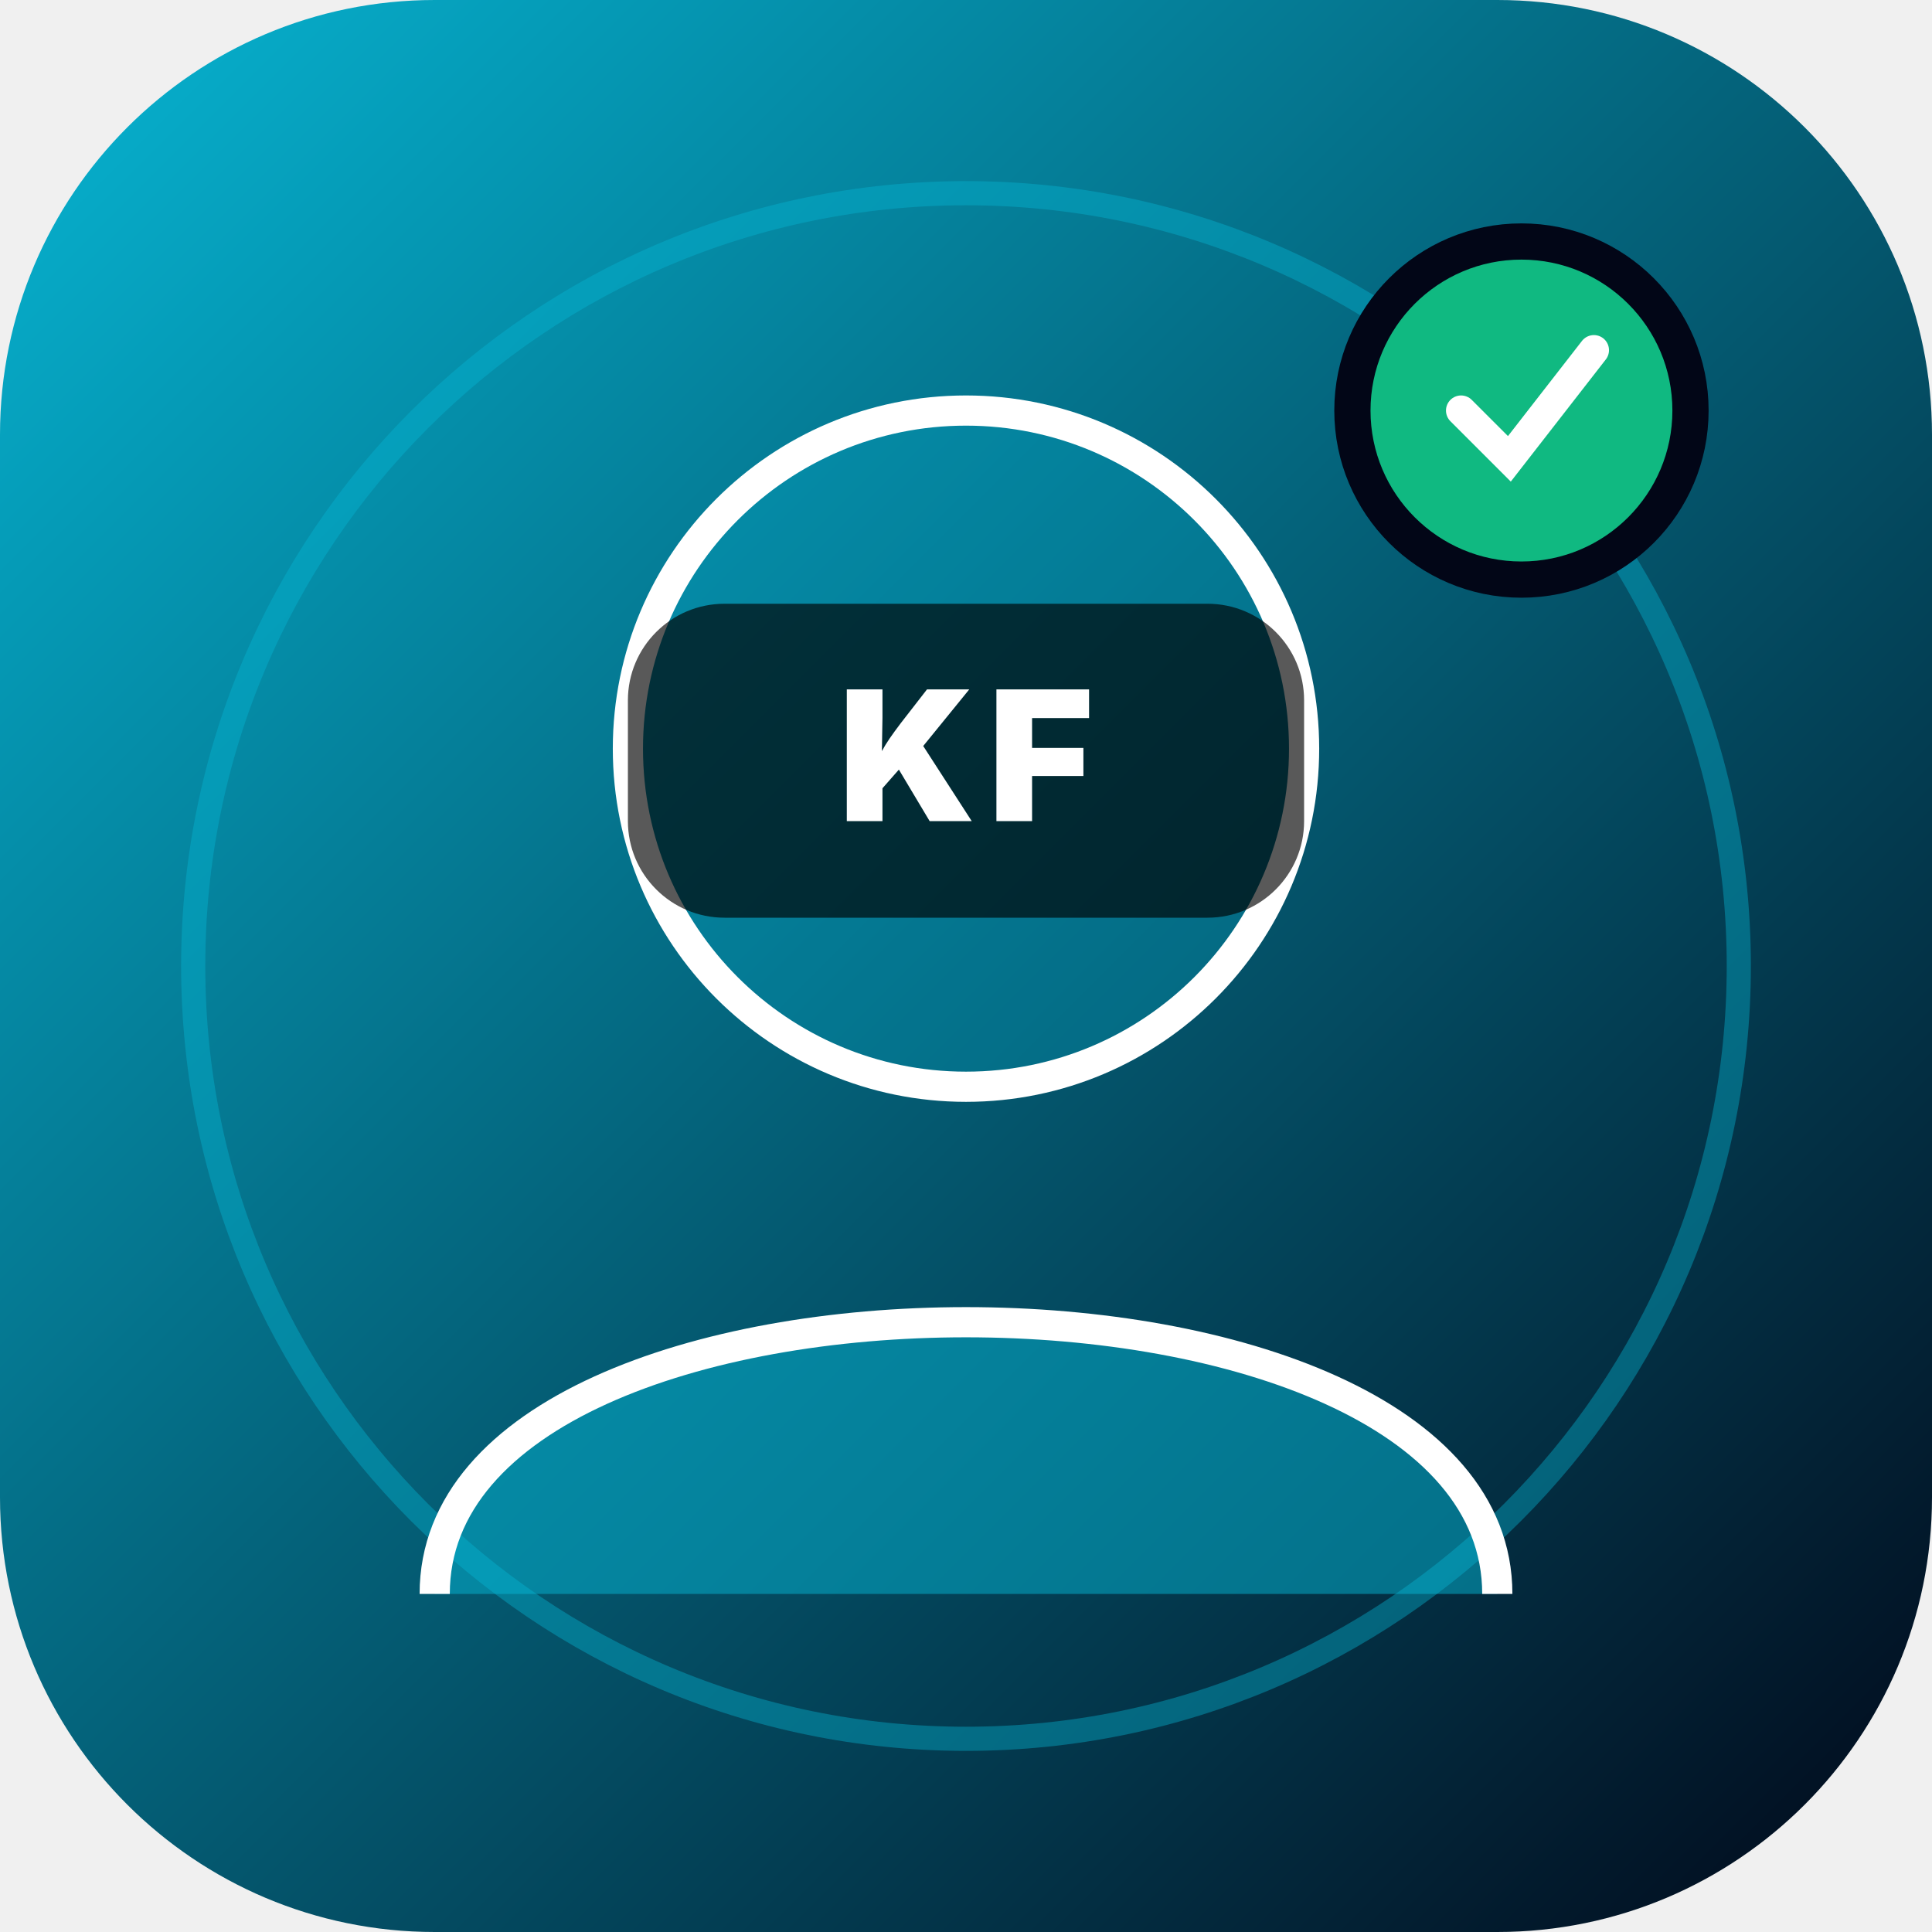
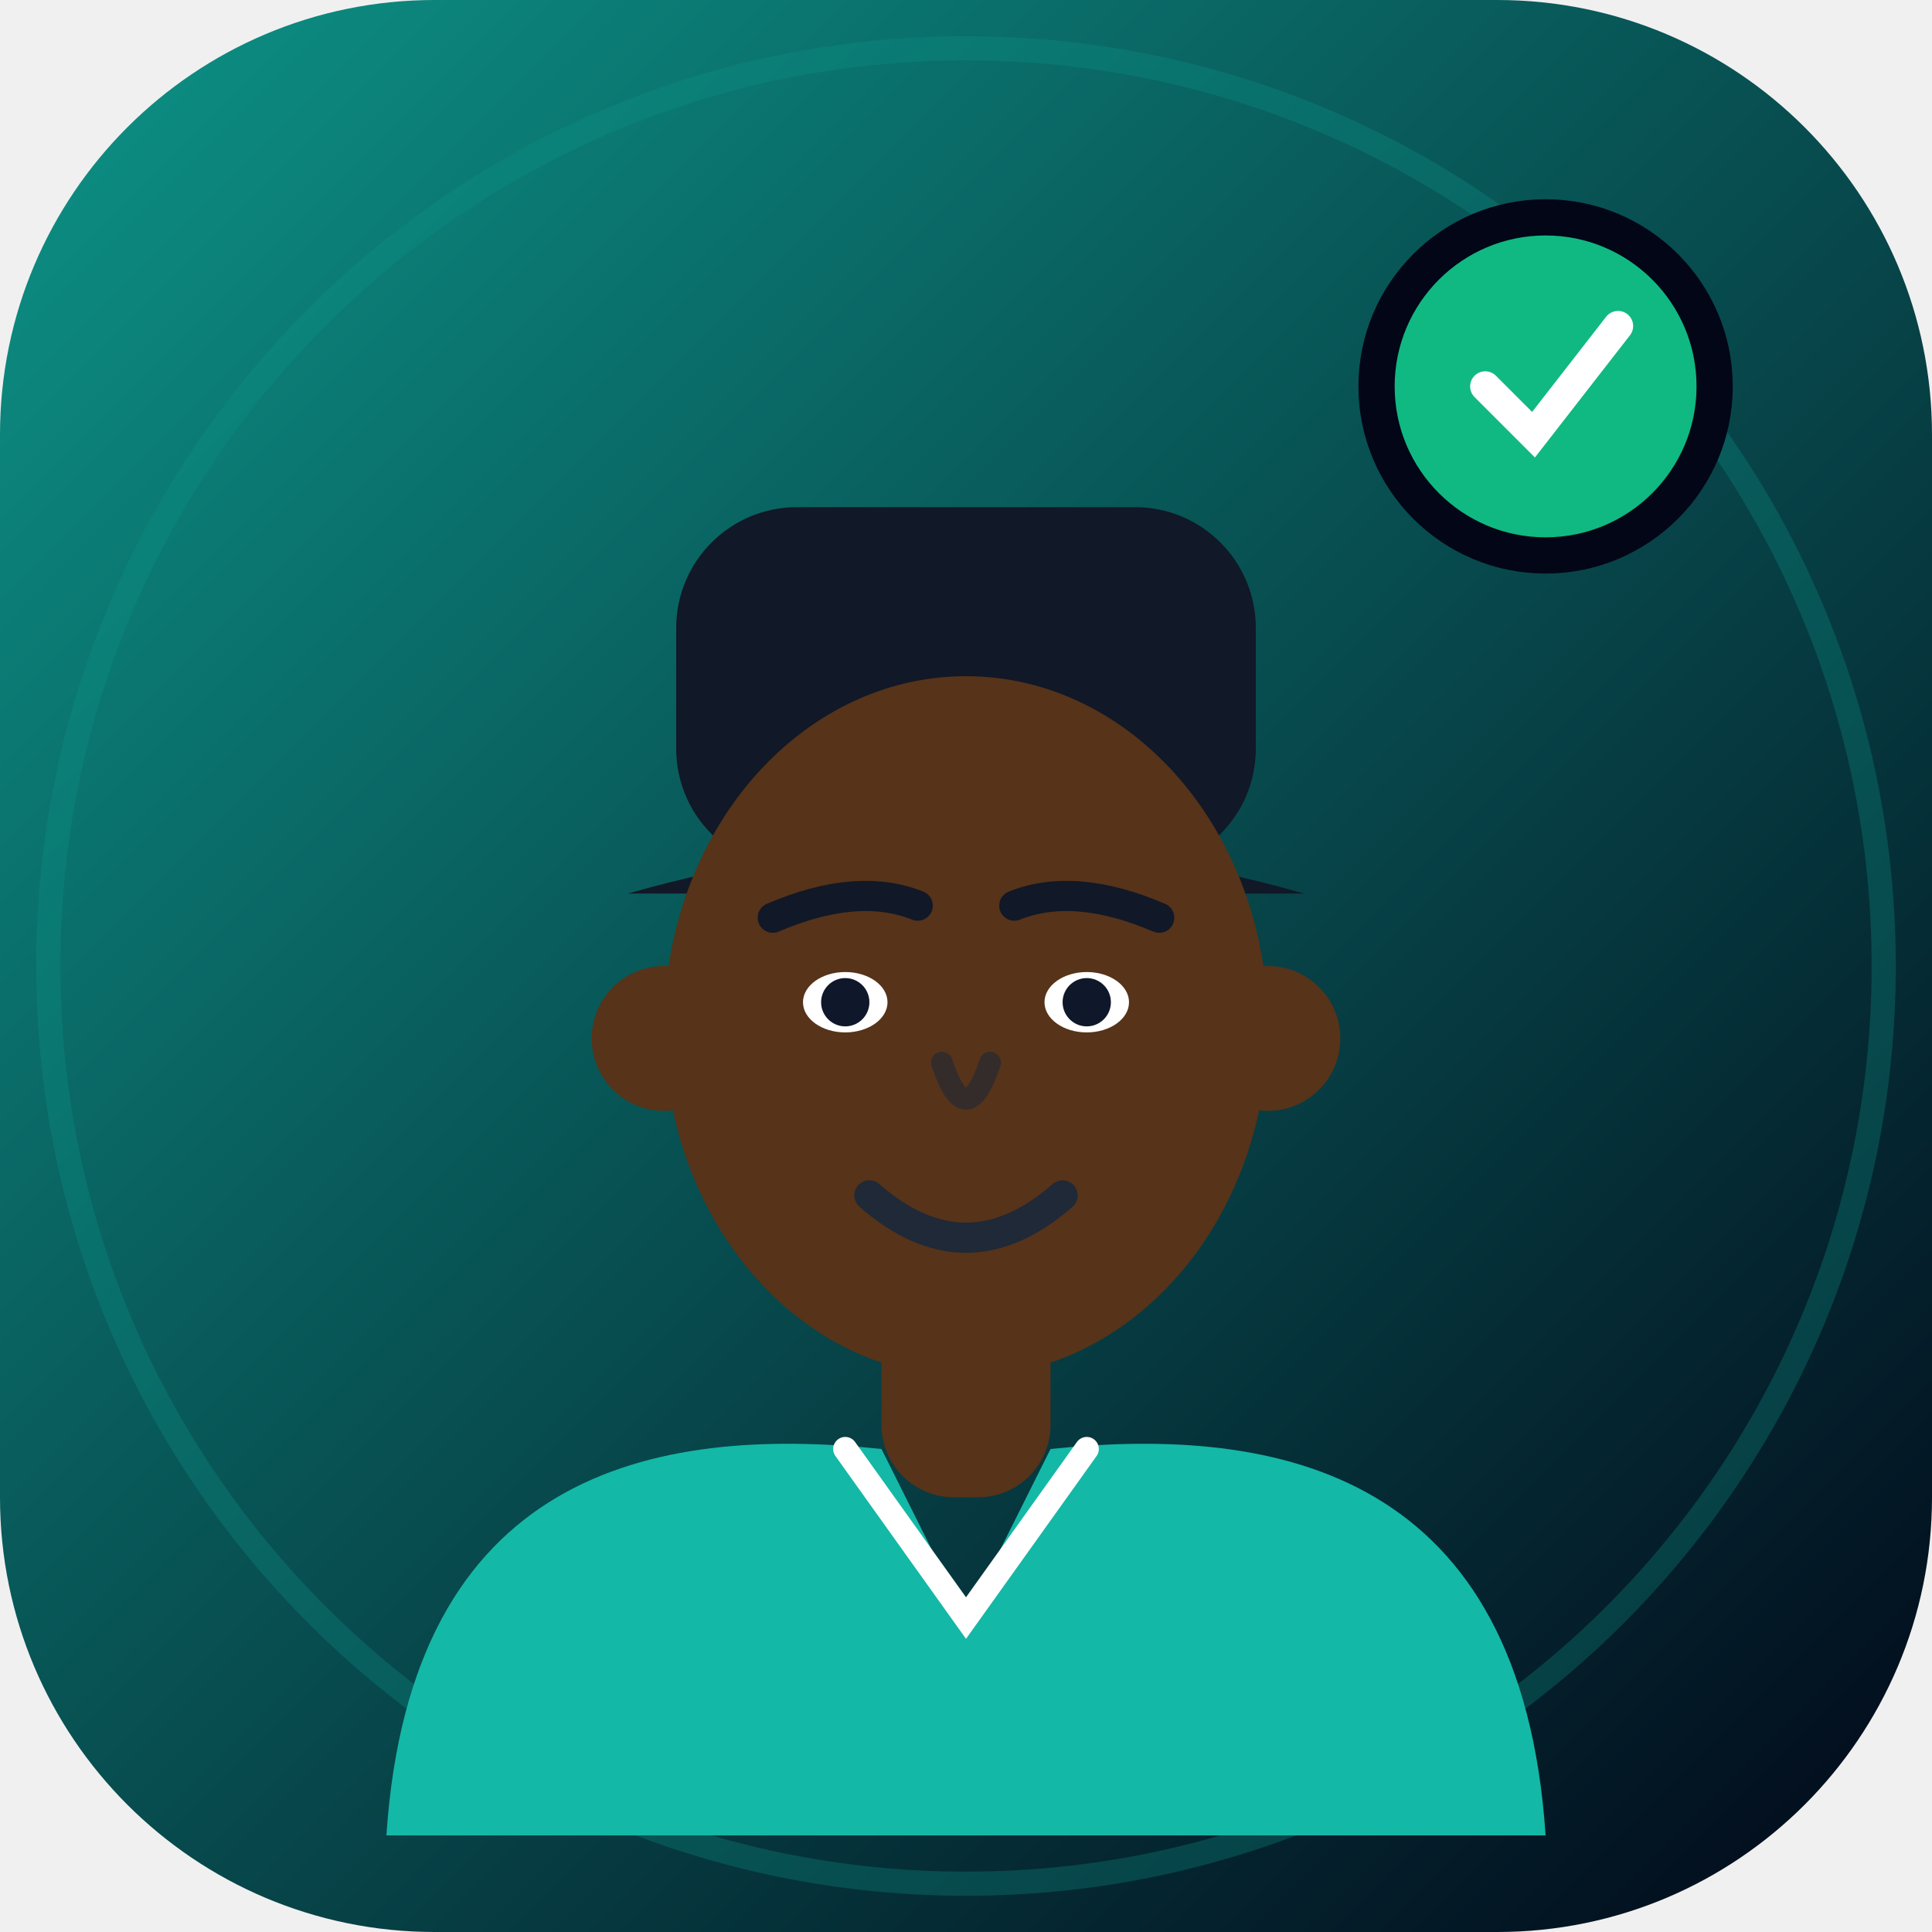
<svg xmlns="http://www.w3.org/2000/svg" viewBox="0 0 160 160" width="160" height="160">
  <defs>
-     <linearGradient id="avatarGrad5" x1="0" y1="0" x2="1" y2="1">
-       <stop offset="0%" stop-color="#06B6D4" />
+     <linearGradient id="bgGrad6" x1="0" y1="0" x2="1" y2="1">
+       <stop offset="0%" stop-color="#0D9488" />
      <stop offset="100%" stop-color="#020617" />
    </linearGradient>
  </defs>
-   <rect width="160" height="160" rx="36" fill="url(#avatarGrad5)" />
-   <circle cx="80" cy="80" r="64" fill="none" stroke="#06B6D4" stroke-width="2" stroke-opacity="0.4" />
-   <circle cx="80" cy="62" r="28" fill="#06B6D4" fill-opacity="0.25" stroke="#FFFFFF" stroke-width="2.5" />
-   <path d="M 36 132 C 36 102, 124 102, 124 132" fill="#06B6D4" fill-opacity="0.5" stroke="#FFFFFF" stroke-width="2.5" />
-   <rect x="52" y="50" width="56" height="26" rx="8" fill="rgba(0,0,0,0.65)" />
-   <text x="80" y="68" font-family="system-ui, -apple-system, sans-serif" font-size="15" font-weight="900" fill="#FFFFFF" text-anchor="middle" letter-spacing="1">KF</text>
-   <circle cx="126" cy="34" r="14" fill="#10B981" stroke="#020617" stroke-width="3" />
-   <path d="M 121 34 L 125 38 L 132 29" fill="none" stroke="#FFFFFF" stroke-width="2.5" stroke-linecap="round" />
+   <rect width="160" height="160" rx="36" fill="url(#bgGrad6)" />
+   <circle cx="80" cy="80" r="76" fill="none" stroke="#0D9488" stroke-width="2" stroke-opacity="0.3" />
+   <rect x="73" y="104" width="14" height="20" rx="6" fill="#563319" />
+   <path d="M 32 152 C 34 122, 54 118, 73 120 L 80 134 L 87 120 C 106 118, 126 122, 128 152 Z" fill="#14B8A6" />
+   <path d="M 70 120 L 80 134 L 90 120" stroke="#FFFFFF" stroke-width="2" fill="none" stroke-linecap="round" />
+   <rect x="56" y="42" width="48" height="30" rx="10" fill="#111827" />
+   <path d="M 52 74 Q 80 66 108 74 Z" fill="#111827" />
+   <ellipse cx="80" cy="85" rx="25" ry="29" fill="#563319" />
+   <circle cx="55" cy="86" r="6" fill="#563319" />
+   <circle cx="105" cy="86" r="6" fill="#563319" />
+   <path d="M 64 76 Q 71 73 76 75" stroke="#111827" stroke-width="2.5" fill="none" stroke-linecap="round" />
+   <path d="M 84 75 Q 89 73 96 76" stroke="#111827" stroke-width="2.5" fill="none" stroke-linecap="round" />
+   <ellipse cx="70" cy="83" rx="3.5" ry="2.5" fill="#FFFFFF" />
+   <circle cx="70" cy="83" r="2" fill="#0F172A" />
+   <ellipse cx="90" cy="83" rx="3.5" ry="2.5" fill="#FFFFFF" />
+   <circle cx="90" cy="83" r="2" fill="#0F172A" />
+   <path d="M 78 88 Q 80 94 82 88" stroke="#1F2937" stroke-width="1.8" fill="none" stroke-linecap="round" stroke-opacity="0.6" />
+   <path d="M 72 99 Q 80 106 88 99" stroke="#1F2937" stroke-width="2.5" fill="none" stroke-linecap="round" />
+   <circle cx="128" cy="32" r="14" fill="#10B981" stroke="#020617" stroke-width="3" />
+   <path d="M 123 32 L 127 36 L 134 27" fill="none" stroke="#FFFFFF" stroke-width="2.5" stroke-linecap="round" />
</svg>
